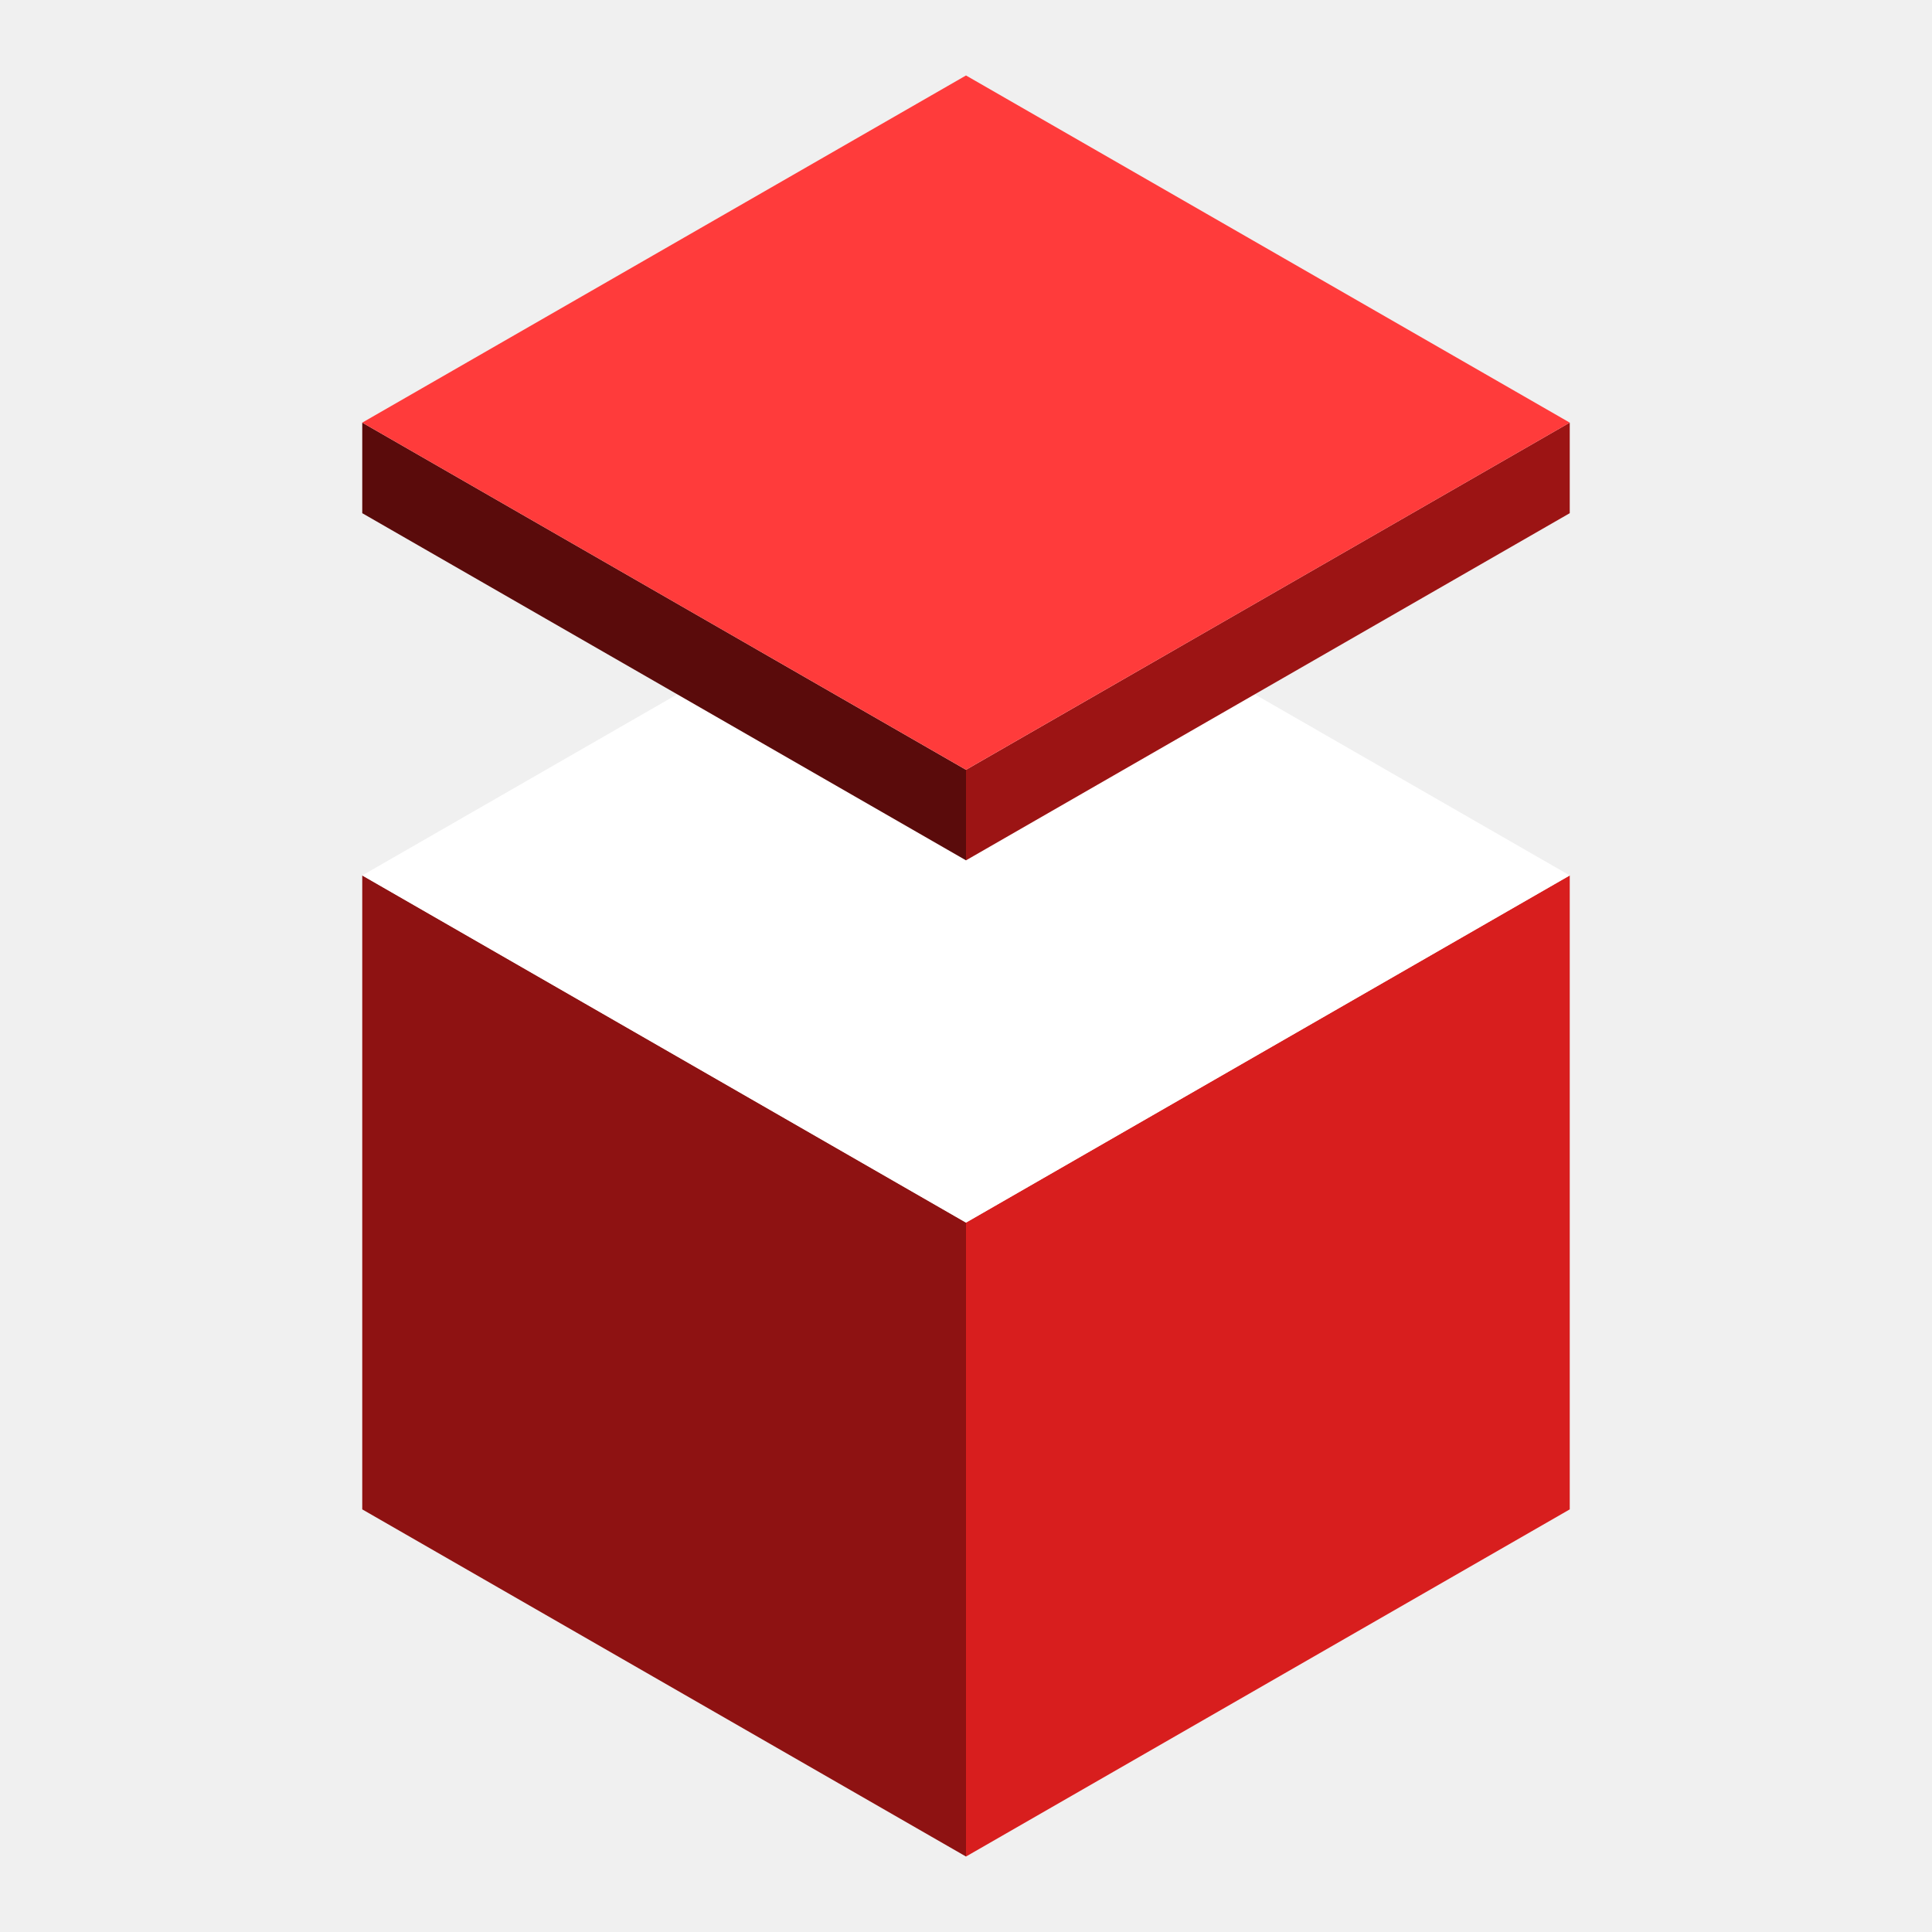
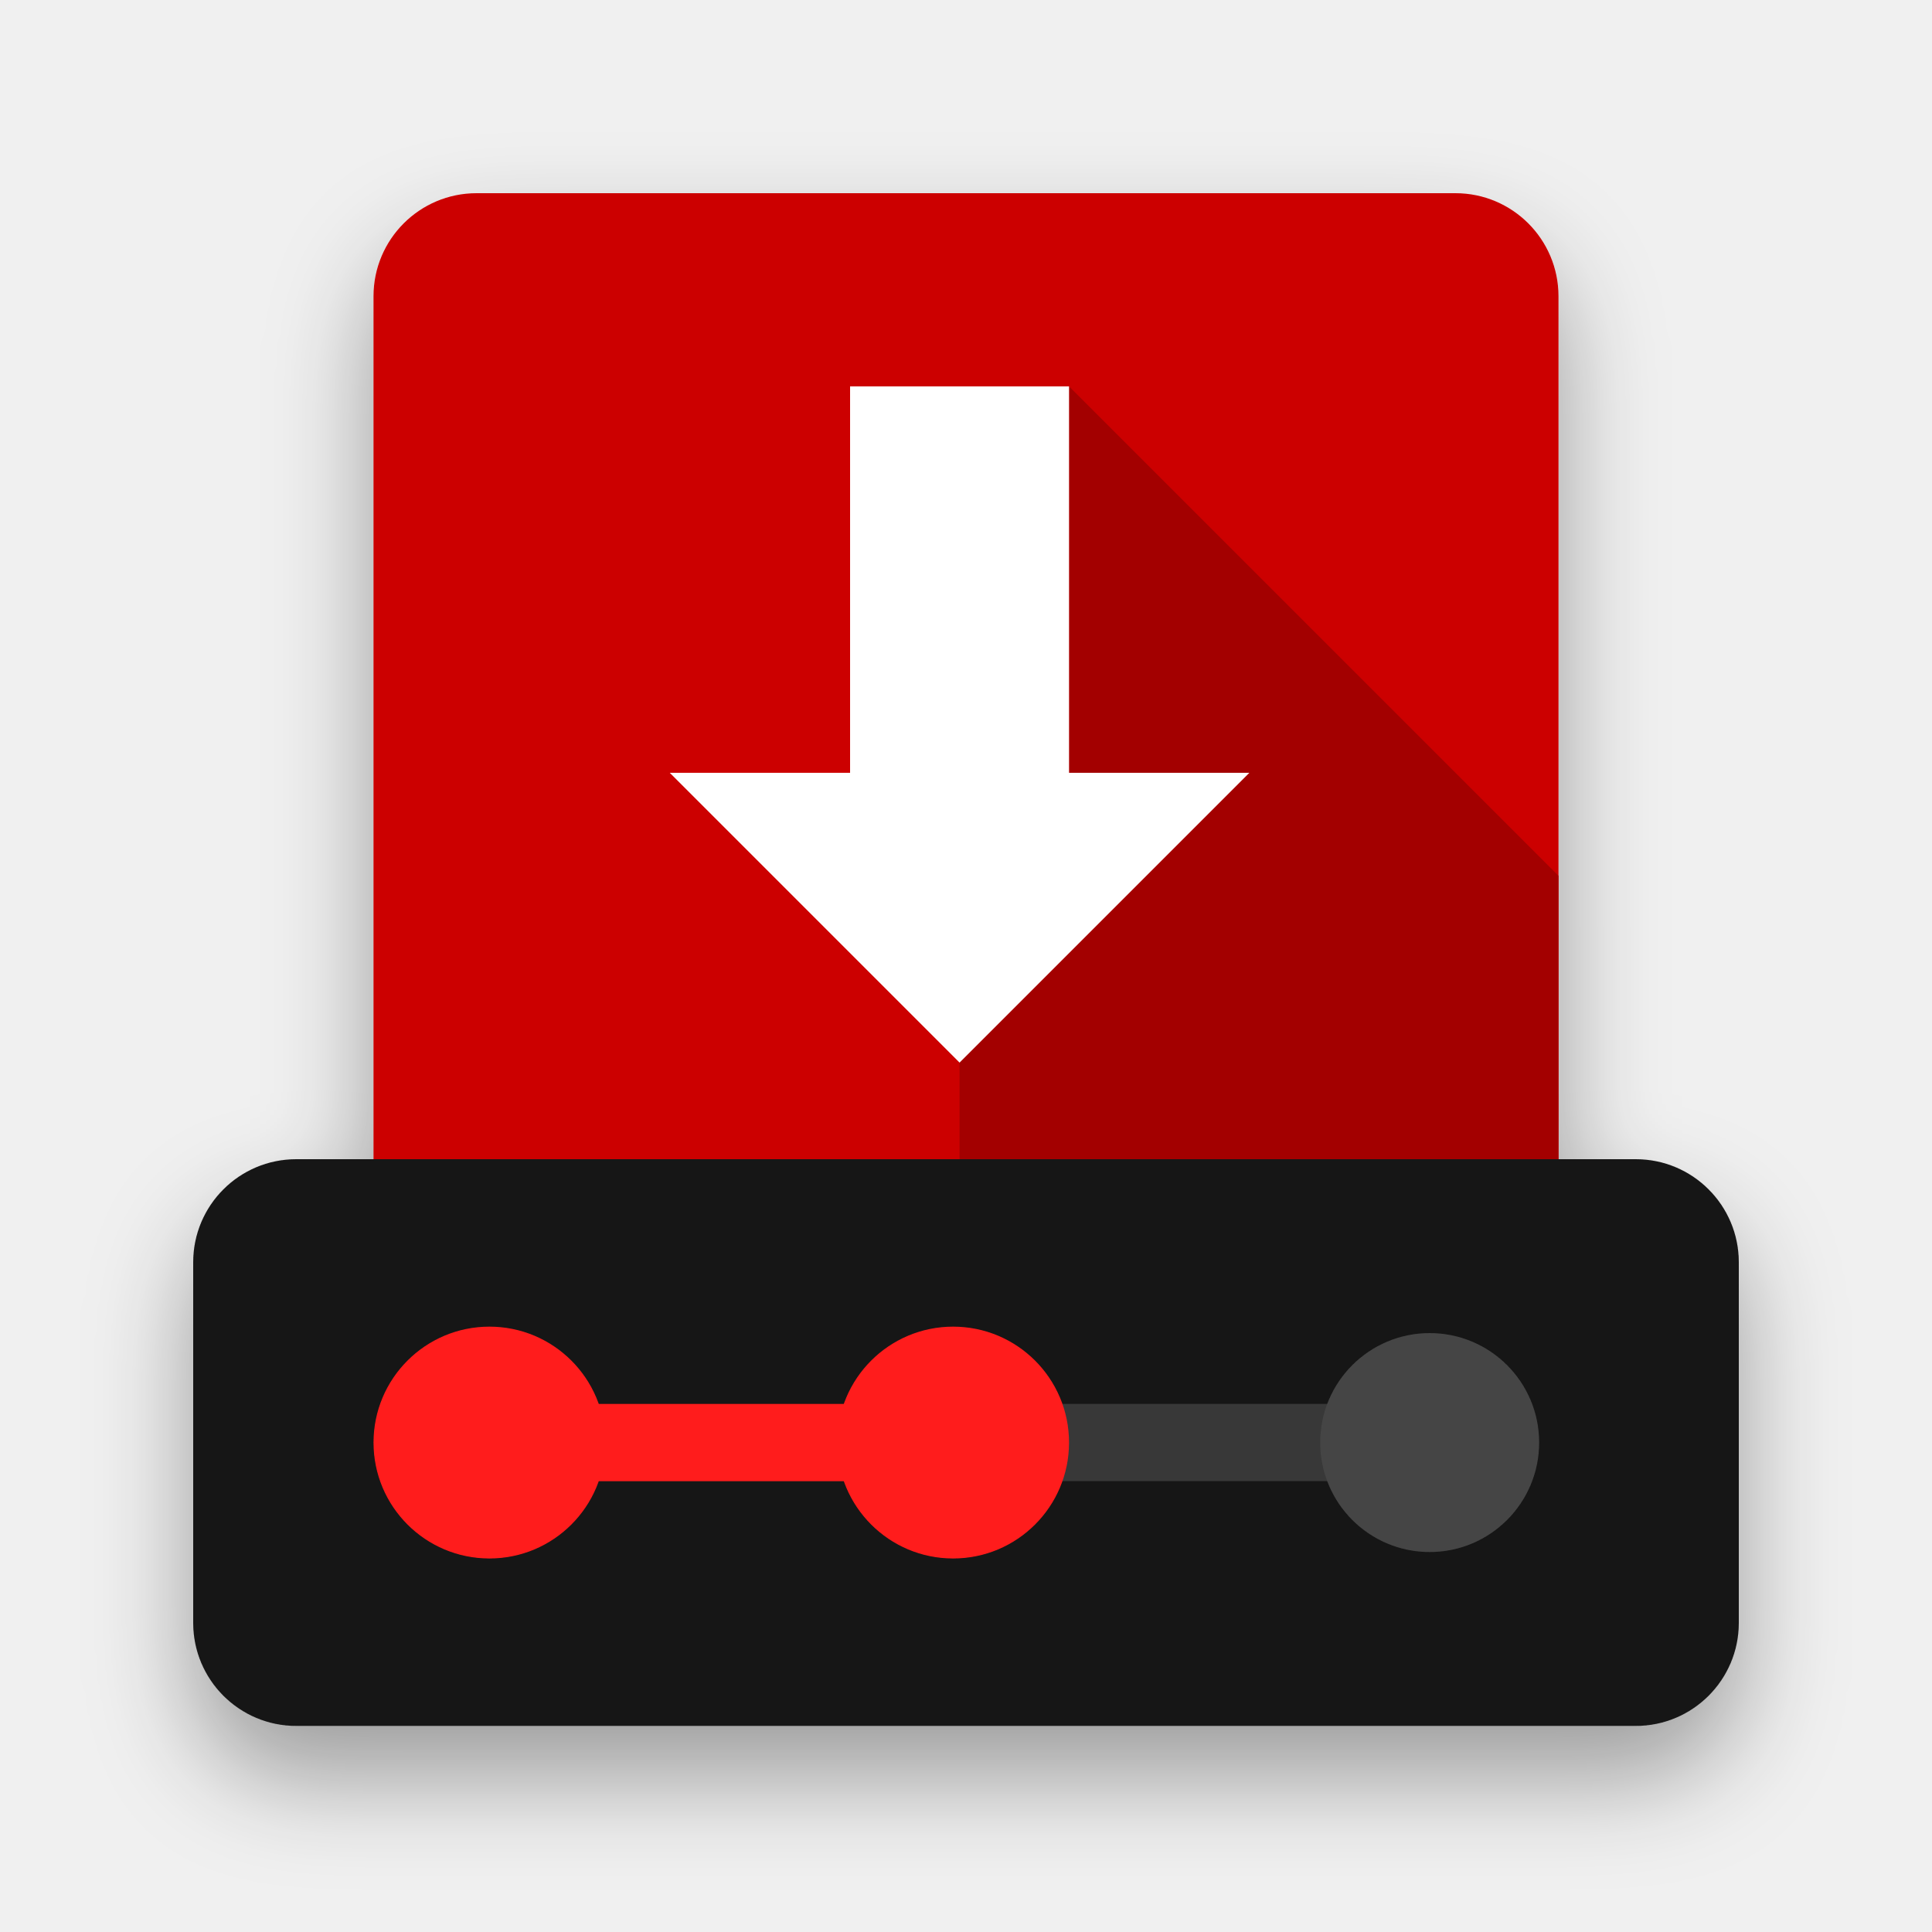
- <svg xmlns="http://www.w3.org/2000/svg" viewBox="0 0 512 512">
-   <polygon points="96,232 256,324 256,492 96,400" fill="#8e1212" />
-   <polygon points="256,324 416,232 416,400 256,492" fill="#d81e1e" />
-   <polygon points="96,232 256,140 416,232 256,324" fill="#ffffff" />
-   <polygon points="96,112 256,204 256,228 96,136" fill="#5a0b0b" />
-   <polygon points="256,204 416,112 416,136 256,228" fill="#9c1414" />
-   <polygon points="96,112 256,20 416,112 256,204" fill="#ff3b3b" />
+ <svg xmlns="http://www.w3.org/2000/svg" viewBox="0 0 150 150">
+   <defs>
+     <clipPath id="card-clip">
+       <rect x="29" y="15" width="92" height="100" rx="8" ry="8" />
+     </clipPath>
+     <filter id="soft-shadow" x="-20%" y="-20%" width="140%" height="140%">
+       <feDropShadow dx="0" dy="4" stdDeviation="4" flood-color="#000000" flood-opacity="0.35" />
+     </filter>
+   </defs>
+   <g filter="url(#soft-shadow)">
+     <rect x="29" y="15" width="92" height="100" rx="8" ry="8" fill="#cc0000" />
+     <g clip-path="url(#card-clip)">
+       <polygon points="83,30 150,97 150,130 107,130 74.5,97.5 74.5,82.5 97,60 83,60" fill="#a30000" />
+     </g>
+     <path d="M66,30 H83 V60 H97 L74.5,82.5 L52,60 H66 Z" fill="#ffffff" />
+     <rect x="15" y="90" width="120" height="44" rx="8" ry="8" fill="#161616" />
+     <rect x="74" y="109" width="37" height="6" rx="3" ry="3" fill="#383838" />
+     <rect x="38" y="109" width="37" height="6" rx="3" ry="3" fill="#ff1c1c" />
+     <circle cx="111" cy="112" r="8.5" fill="#454545" />
+     <circle cx="38" cy="112" r="9" fill="#ff1c1c" />
+     <circle cx="74" cy="112" r="9" fill="#ff1c1c" />
+   </g>
</svg>
